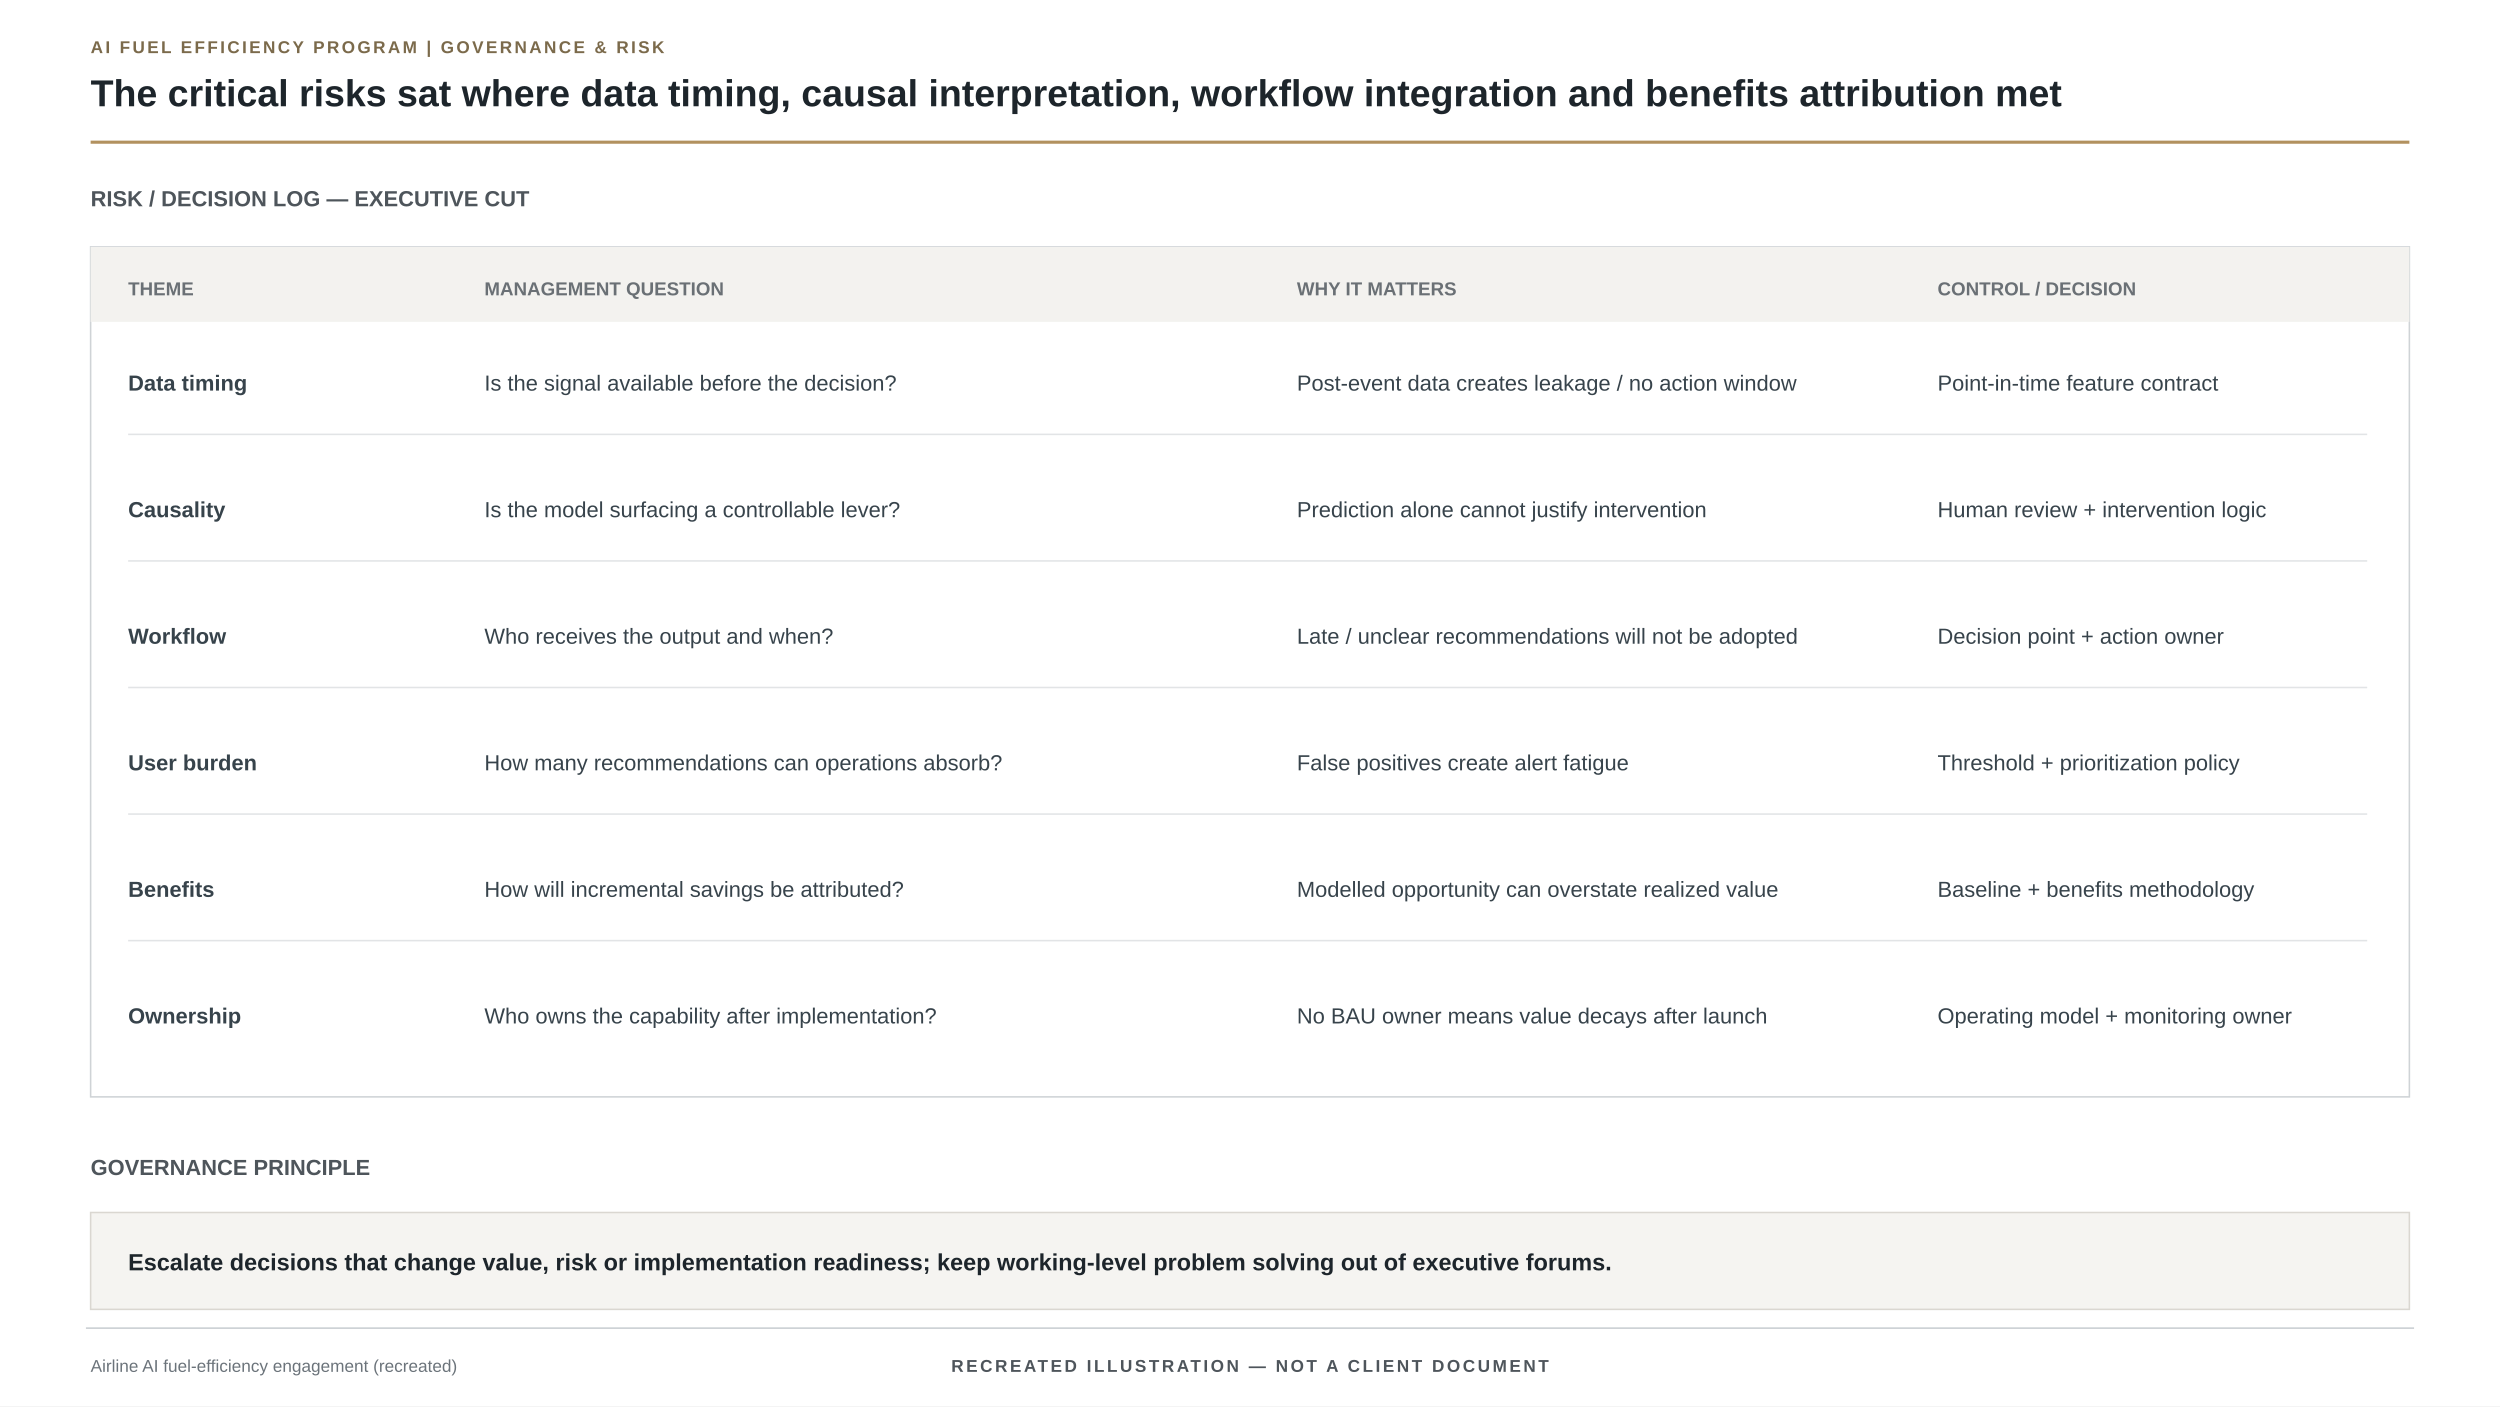
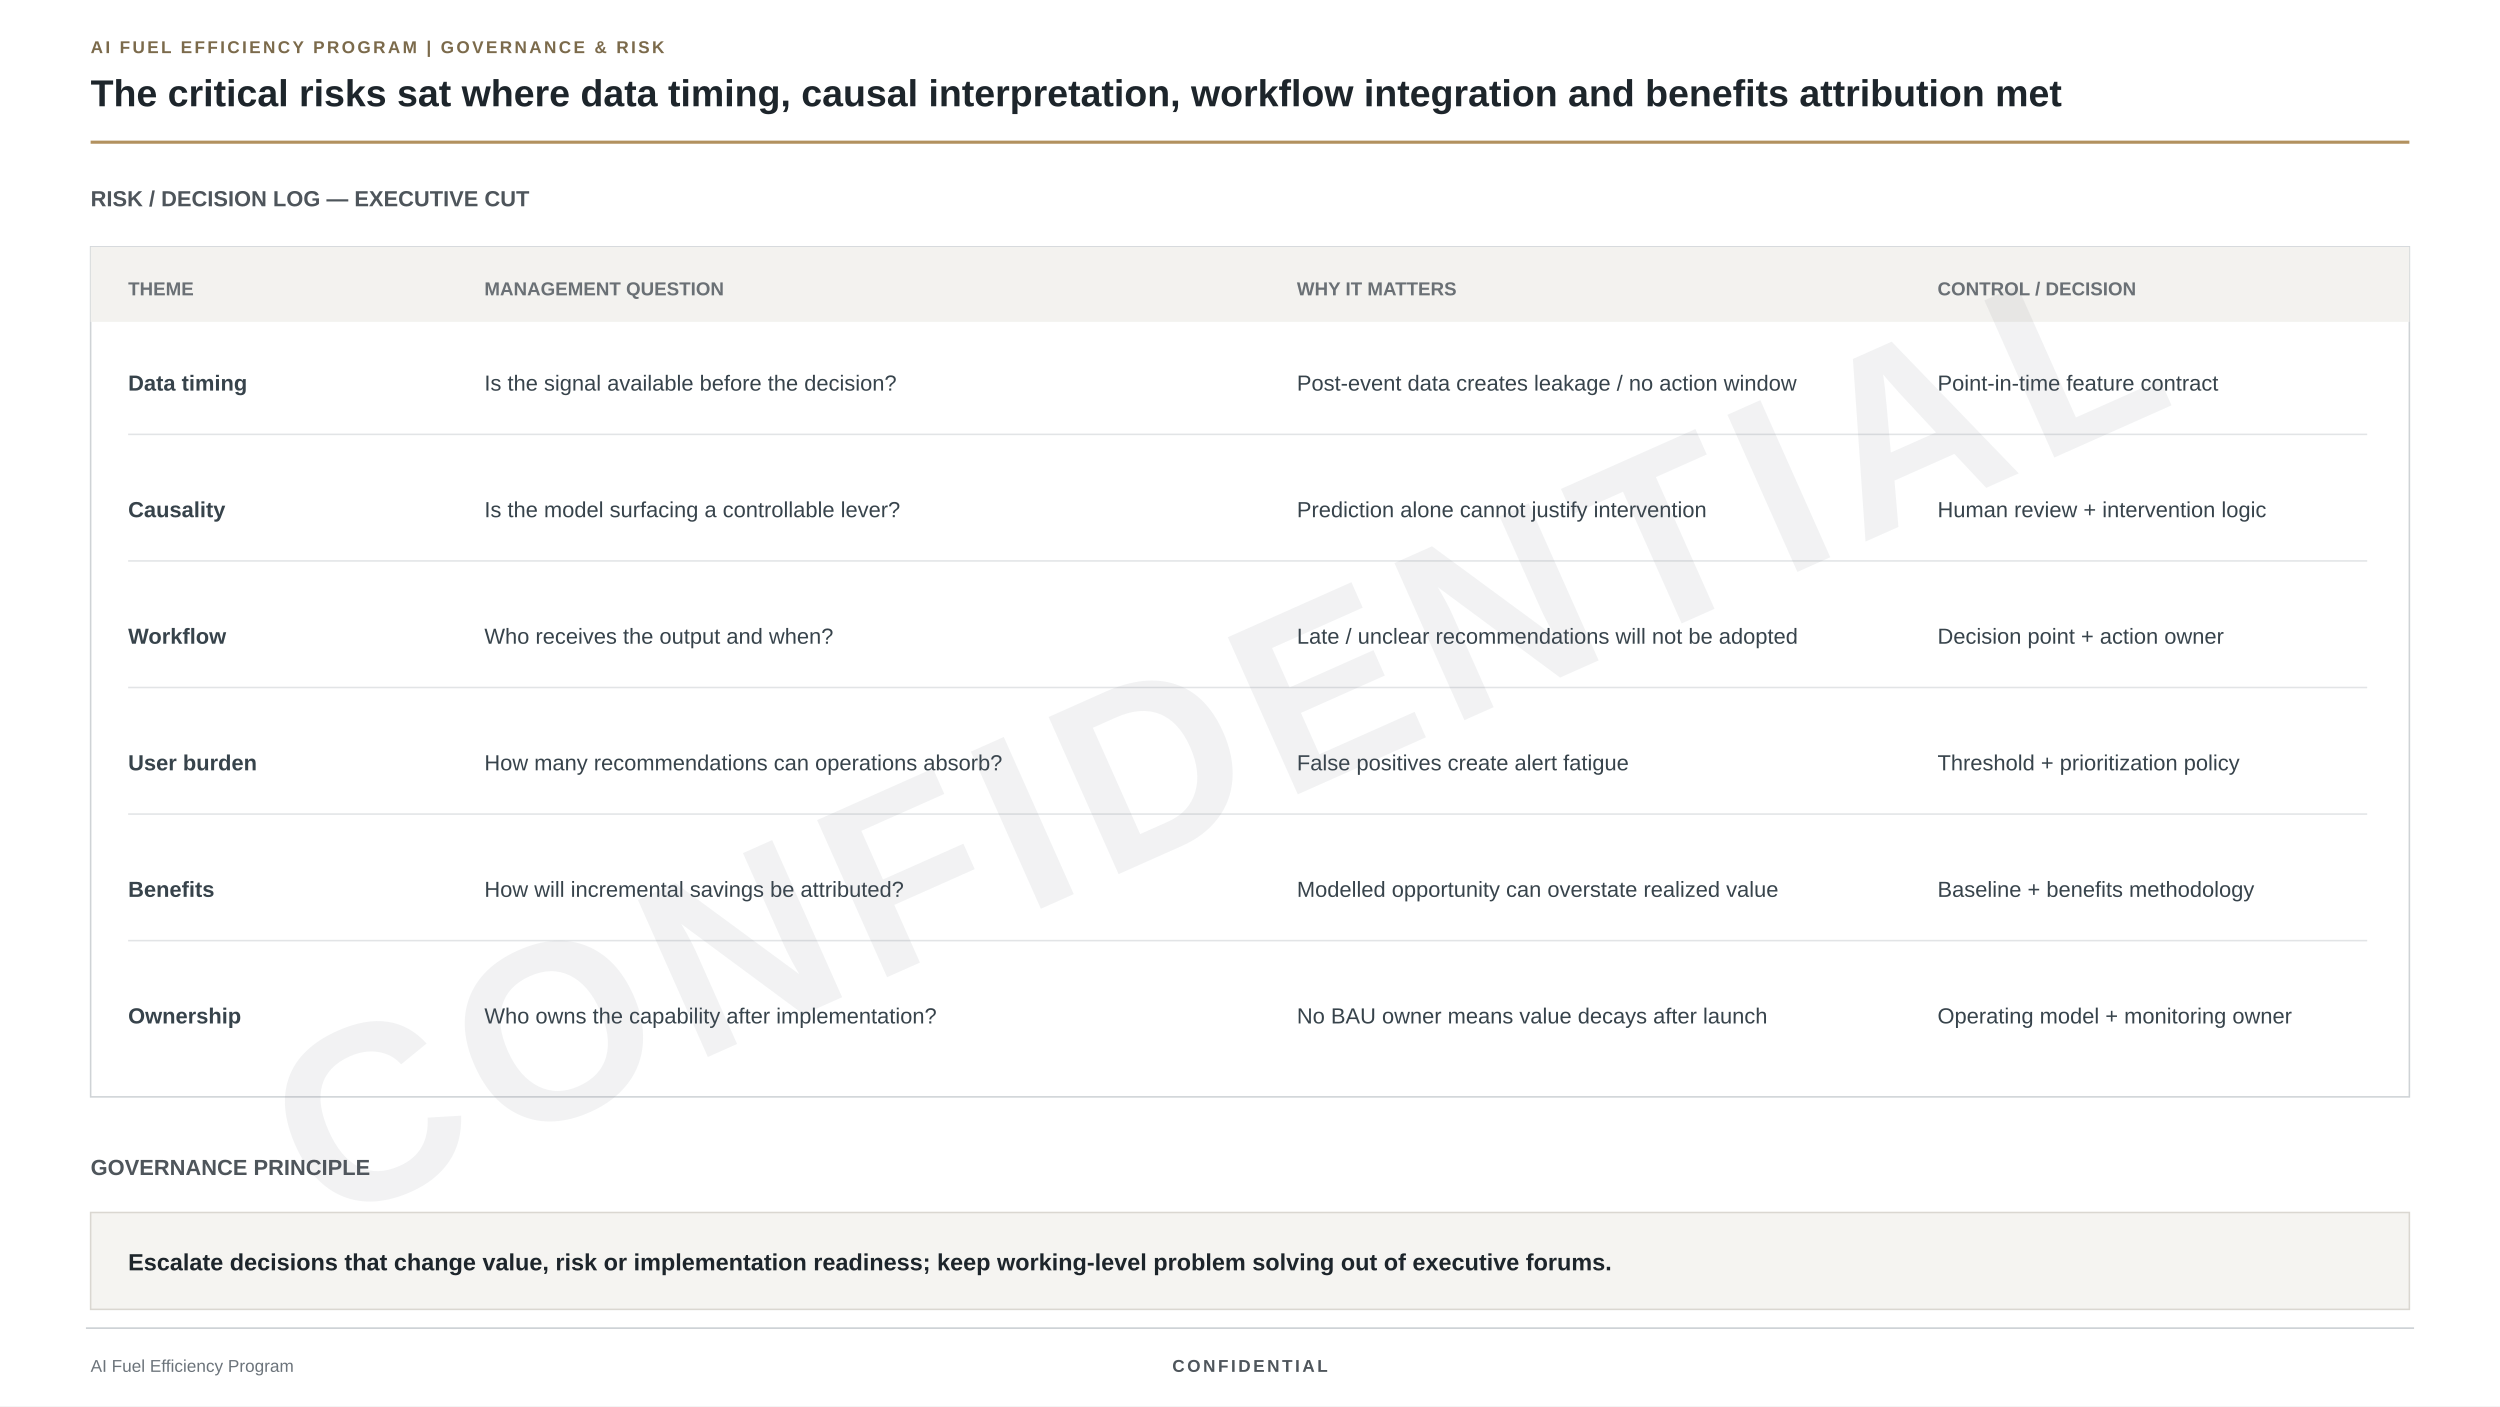
<svg xmlns="http://www.w3.org/2000/svg" width="1600" height="900" viewBox="0 0 1600 900">
  <rect width="1600" height="900" fill="#ffffff" />
  <text x="58" y="34" font-family="Arial" font-size="11" font-weight="700" letter-spacing="1.5" fill="#7b6a4b">AI FUEL EFFICIENCY PROGRAM | GOVERNANCE &amp; RISK</text>
  <text x="58" y="68" font-family="Arial" font-size="24" font-weight="700" fill="#1d252b">The critical risks sat where data timing, causal interpretation, workflow integration and benefits attribution met</text>
  <line x1="58" y1="91" x2="1542" y2="91" stroke="#b2915f" stroke-width="2" />
  <g font-family="Arial">
    <text x="58" y="132" font-size="14" font-weight="700" fill="#4e555b">RISK / DECISION LOG — EXECUTIVE CUT</text>
    <rect x="58" y="158" width="1484" height="544" fill="#ffffff" stroke="#cfd3d6" />
    <rect x="58" y="158" width="1484" height="48" fill="#f3f2ef" />
    <text x="82" y="189" font-size="12" font-weight="700" fill="#6a7075">THEME</text>
    <text x="310" y="189" font-size="12" font-weight="700" fill="#6a7075">MANAGEMENT QUESTION</text>
    <text x="830" y="189" font-size="12" font-weight="700" fill="#6a7075">WHY IT MATTERS</text>
    <text x="1240" y="189" font-size="12" font-weight="700" fill="#6a7075">CONTROL / DECISION</text>
    <g font-size="14" fill="#37434b">
      <text x="82" y="250" font-weight="700">Data timing</text>
      <text x="310" y="250">Is the signal available before the decision?</text>
      <text x="830" y="250">Post-event data creates leakage / no action window</text>
      <text x="1240" y="250">Point-in-time feature contract</text>
      <line x1="82" y1="278" x2="1515" y2="278" stroke="#e2e4e6" />
      <text x="82" y="331" font-weight="700">Causality</text>
      <text x="310" y="331">Is the model surfacing a controllable lever?</text>
      <text x="830" y="331">Prediction alone cannot justify intervention</text>
      <text x="1240" y="331">Human review + intervention logic</text>
      <line x1="82" y1="359" x2="1515" y2="359" stroke="#e2e4e6" />
      <text x="82" y="412" font-weight="700">Workflow</text>
      <text x="310" y="412">Who receives the output and when?</text>
      <text x="830" y="412">Late / unclear recommendations will not be adopted</text>
      <text x="1240" y="412">Decision point + action owner</text>
      <line x1="82" y1="440" x2="1515" y2="440" stroke="#e2e4e6" />
      <text x="82" y="493" font-weight="700">User burden</text>
      <text x="310" y="493">How many recommendations can operations absorb?</text>
      <text x="830" y="493">False positives create alert fatigue</text>
      <text x="1240" y="493">Threshold + prioritization policy</text>
      <line x1="82" y1="521" x2="1515" y2="521" stroke="#e2e4e6" />
      <text x="82" y="574" font-weight="700">Benefits</text>
      <text x="310" y="574">How will incremental savings be attributed?</text>
      <text x="830" y="574">Modelled opportunity can overstate realized value</text>
      <text x="1240" y="574">Baseline + benefits methodology</text>
      <line x1="82" y1="602" x2="1515" y2="602" stroke="#e2e4e6" />
      <text x="82" y="655" font-weight="700">Ownership</text>
      <text x="310" y="655">Who owns the capability after implementation?</text>
      <text x="830" y="655">No BAU owner means value decays after launch</text>
      <text x="1240" y="655">Operating model + monitoring owner</text>
    </g>
    <text x="58" y="752" font-size="14" font-weight="700" fill="#4e555b">GOVERNANCE PRINCIPLE</text>
    <rect x="58" y="776" width="1484" height="62" fill="#f5f4f1" stroke="#dad7d1" />
    <text x="82" y="813" font-size="15" font-weight="700" fill="#1d252b">Escalate decisions that change value, risk or implementation readiness; keep working-level problem solving out of executive forums.</text>
  </g>
  <line x1="55" y1="850" x2="1545" y2="850" stroke="#c9ced2" stroke-width="1" />
-   <text x="58" y="878" font-family="Arial" font-size="11" fill="#6b737a">Airline AI fuel-efficiency engagement (recreated)</text>
-   <text x="800" y="878" text-anchor="middle" font-family="Arial" font-size="11" font-weight="700" letter-spacing="1.6" fill="#4e555b">RECREATED ILLUSTRATION — NOT A CLIENT DOCUMENT</text>
+   <text x="58" y="878" font-family="Arial" font-size="11" fill="#6b737a">AI Fuel Efficiency Program</text>
+   <text x="800" y="878" text-anchor="middle" font-family="Arial" font-size="11" font-weight="700" letter-spacing="1.6" fill="#4e555b">CONFIDENTIAL</text>
+   <text data-watermark="confidential" x="800" y="522" text-anchor="middle" font-family="Arial, Helvetica, sans-serif" font-size="160" font-weight="700" letter-spacing="10" fill="#5d6670" opacity="0.085" transform="rotate(-24 800 522)">CONFIDENTIAL</text>
</svg>
